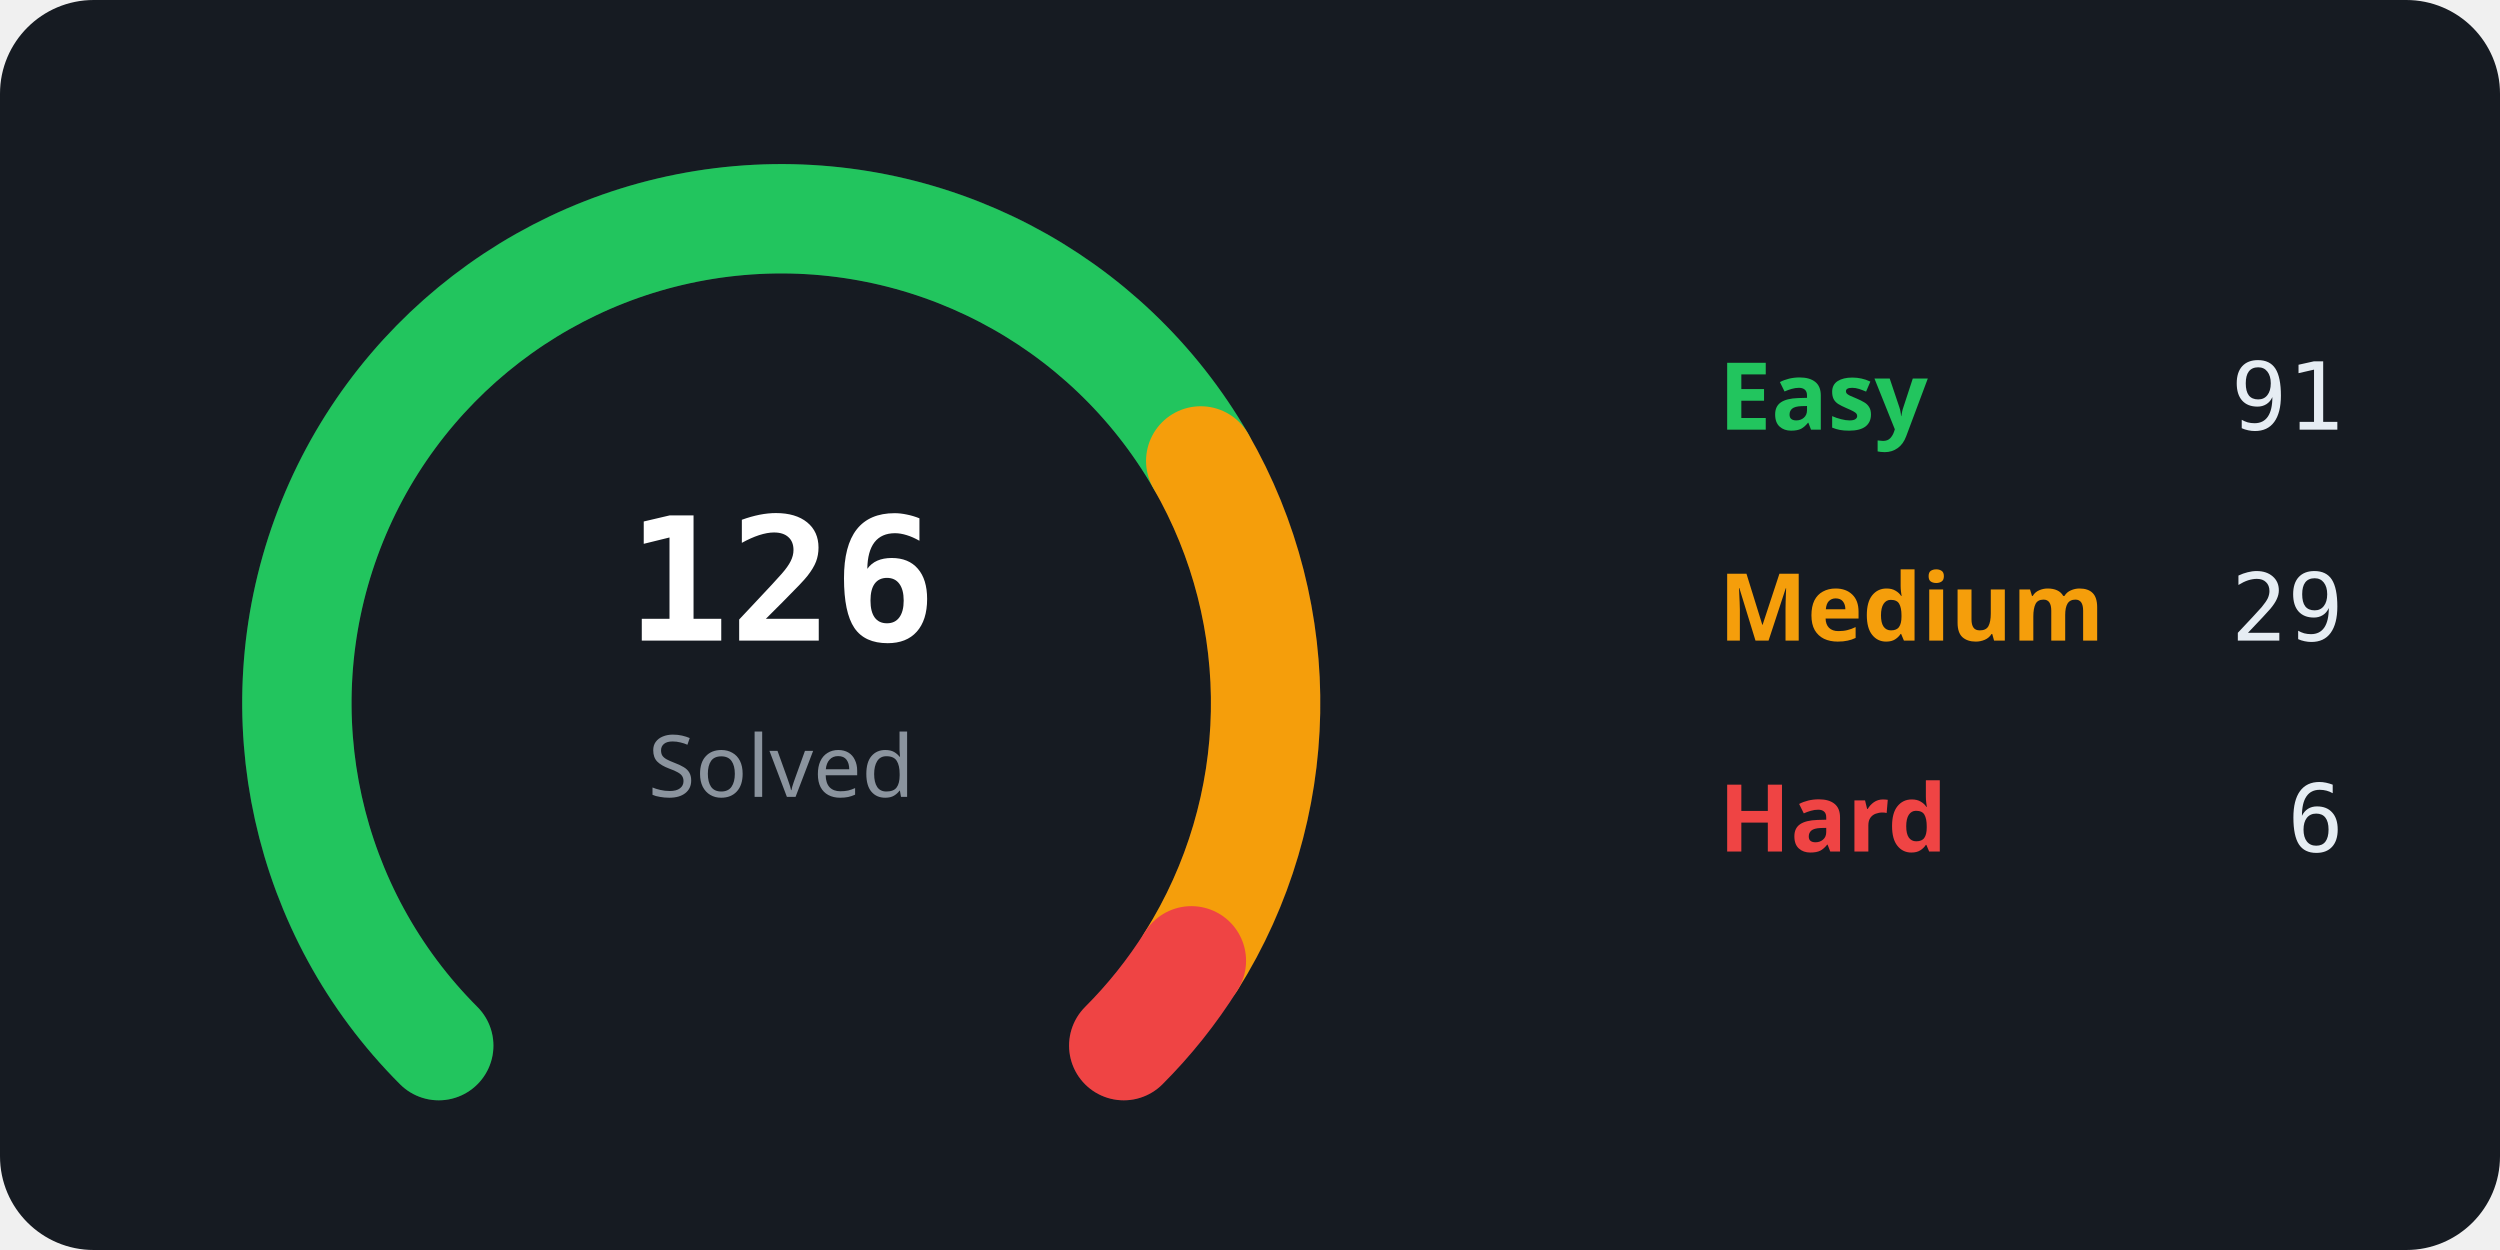
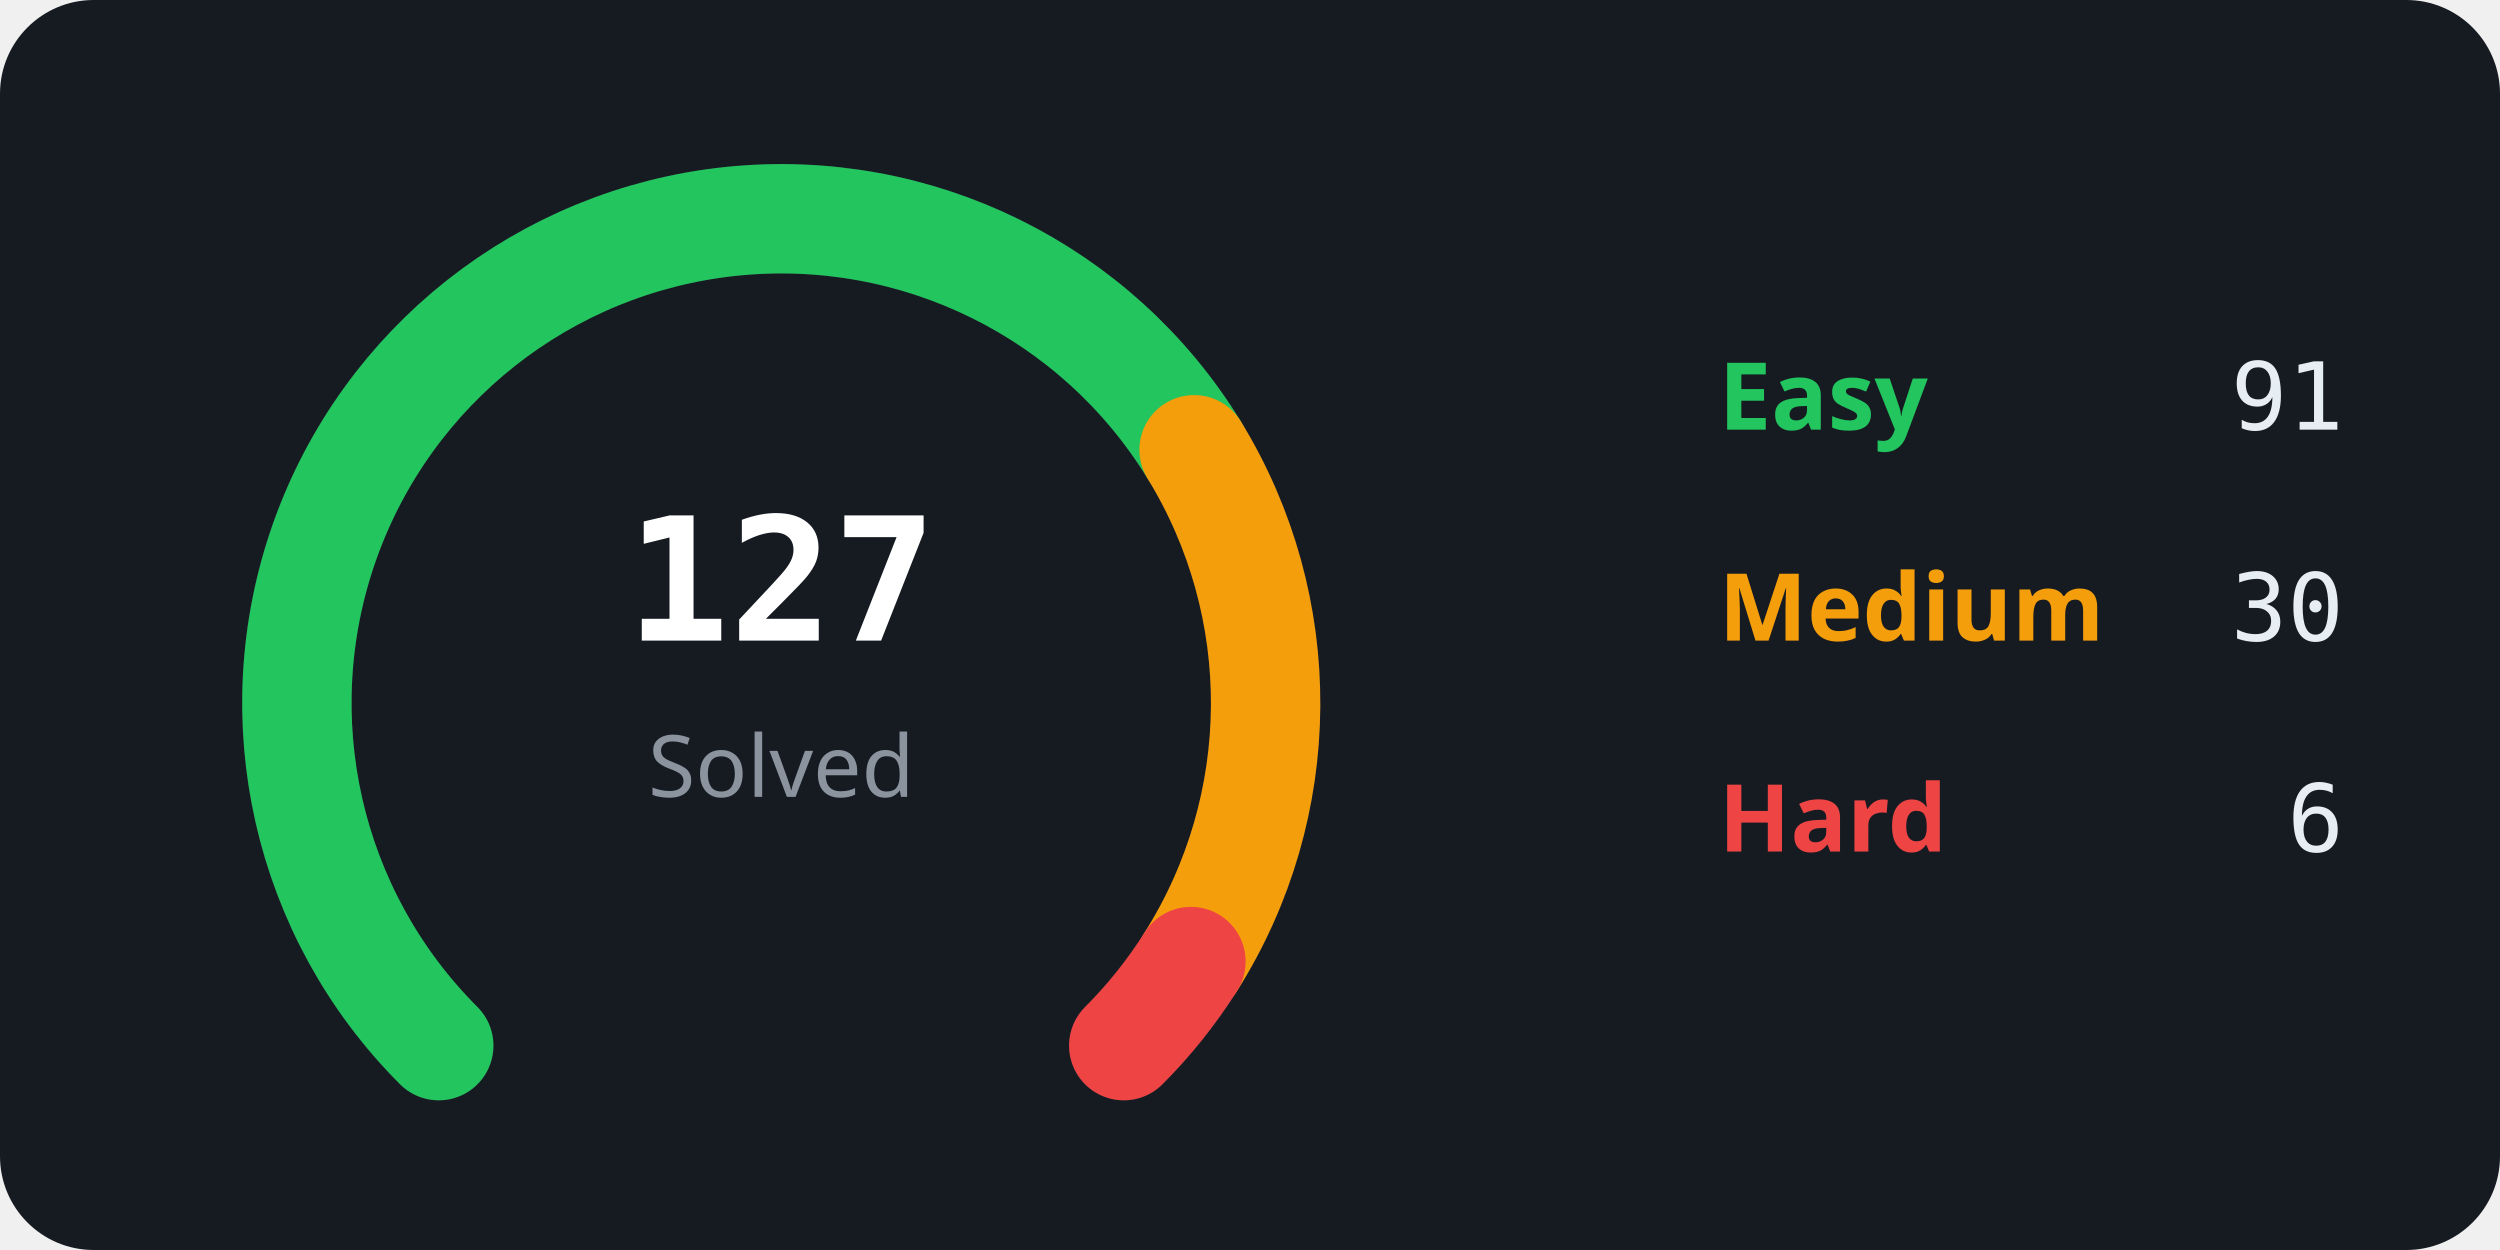
<svg xmlns="http://www.w3.org/2000/svg" width="320" height="160" viewBox="0 0 320 160">
  <rect width="320" height="160" rx="12" fill="#161b22" />
  <path d="M 56.159,133.841 A 62,62 0 1,1 143.841,133.841" stroke="#2d2d3d" stroke-width="14" fill="none" stroke-linecap="round" />
-   <path d="M 56.159,133.841 A 62,62 0 1,1 153.694,59.000" stroke="#22c55e" stroke-width="14" fill="none" stroke-linecap="round" />
-   <path d="M 153.694,59.000 A 62,62 0 0,1 152.497,122.986" stroke="#f59e0b" stroke-width="14" fill="none" stroke-linecap="round" />
-   <path d="M 152.497,122.986 A 62,62 0 0,1 143.841,133.841" stroke="#ef4444" stroke-width="14" fill="none" stroke-linecap="round" />
-   <text x="100" y="82" text-anchor="middle" fill="white" font-size="22" font-weight="bold" font-family="monospace">126</text>
+   <path d="M 56.159,133.841 A 62,62 0 1,1 152.844,57.572" stroke="#22c55e" stroke-width="14" fill="none" stroke-linecap="round" />
+   <path d="M 152.844,57.572 A 62,62 0 0,1 152.439,123.079" stroke="#f59e0b" stroke-width="14" fill="none" stroke-linecap="round" />
+   <path d="M 152.439,123.079 A 62,62 0 0,1 143.841,133.841" stroke="#ef4444" stroke-width="14" fill="none" stroke-linecap="round" />
+   <text x="100" y="82" text-anchor="middle" fill="white" font-size="22" font-weight="bold" font-family="monospace">127</text>
  <text x="100" y="102" text-anchor="middle" fill="#8b949e" font-size="11" font-family="sans-serif">Solved</text>
  <text x="220" y="55" fill="#22c55e" font-size="12" font-weight="bold" font-family="sans-serif">Easy</text>
  <text x="300" y="55" fill="#e6edf3" font-size="12" font-family="monospace" text-anchor="end">91</text>
  <text x="220" y="82" fill="#f59e0b" font-size="12" font-weight="bold" font-family="sans-serif">Medium</text>
-   <text x="300" y="82" fill="#e6edf3" font-size="12" font-family="monospace" text-anchor="end">29</text>
+   <text x="300" y="82" fill="#e6edf3" font-size="12" font-family="monospace" text-anchor="end">30</text>
  <text x="220" y="109" fill="#ef4444" font-size="12" font-weight="bold" font-family="sans-serif">Hard</text>
  <text x="300" y="109" fill="#e6edf3" font-size="12" font-family="monospace" text-anchor="end">6</text>
</svg>
